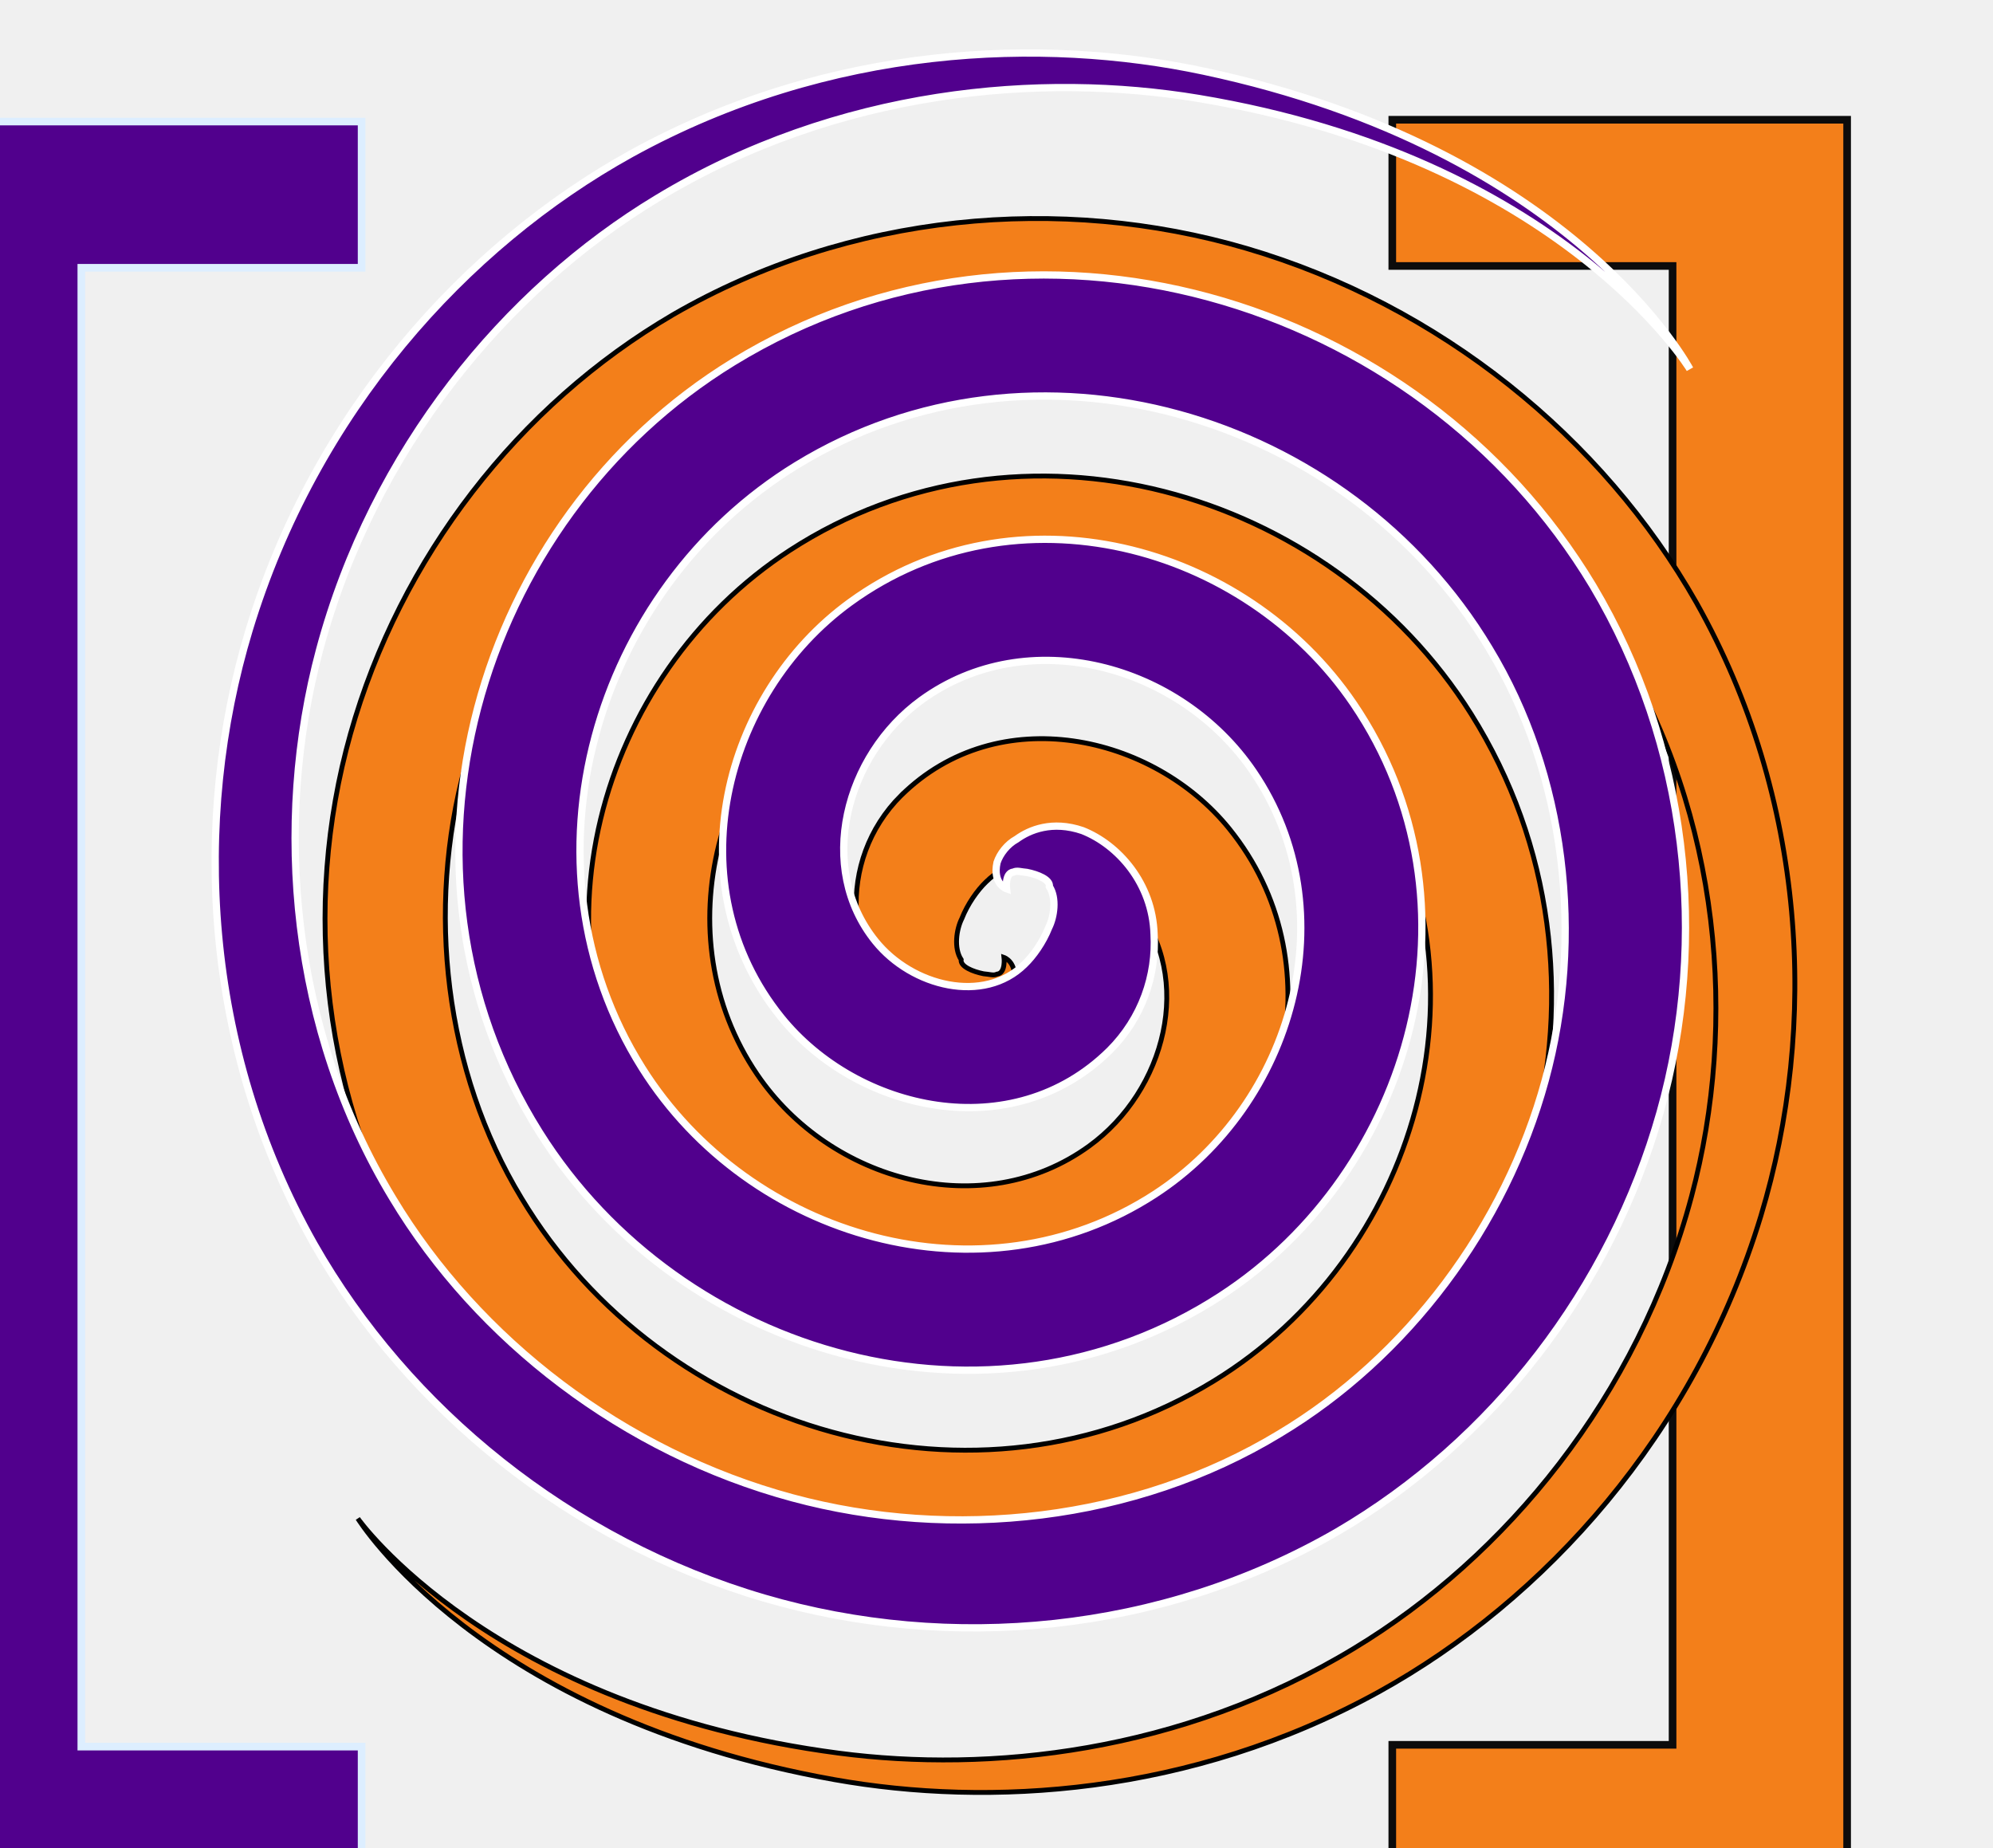
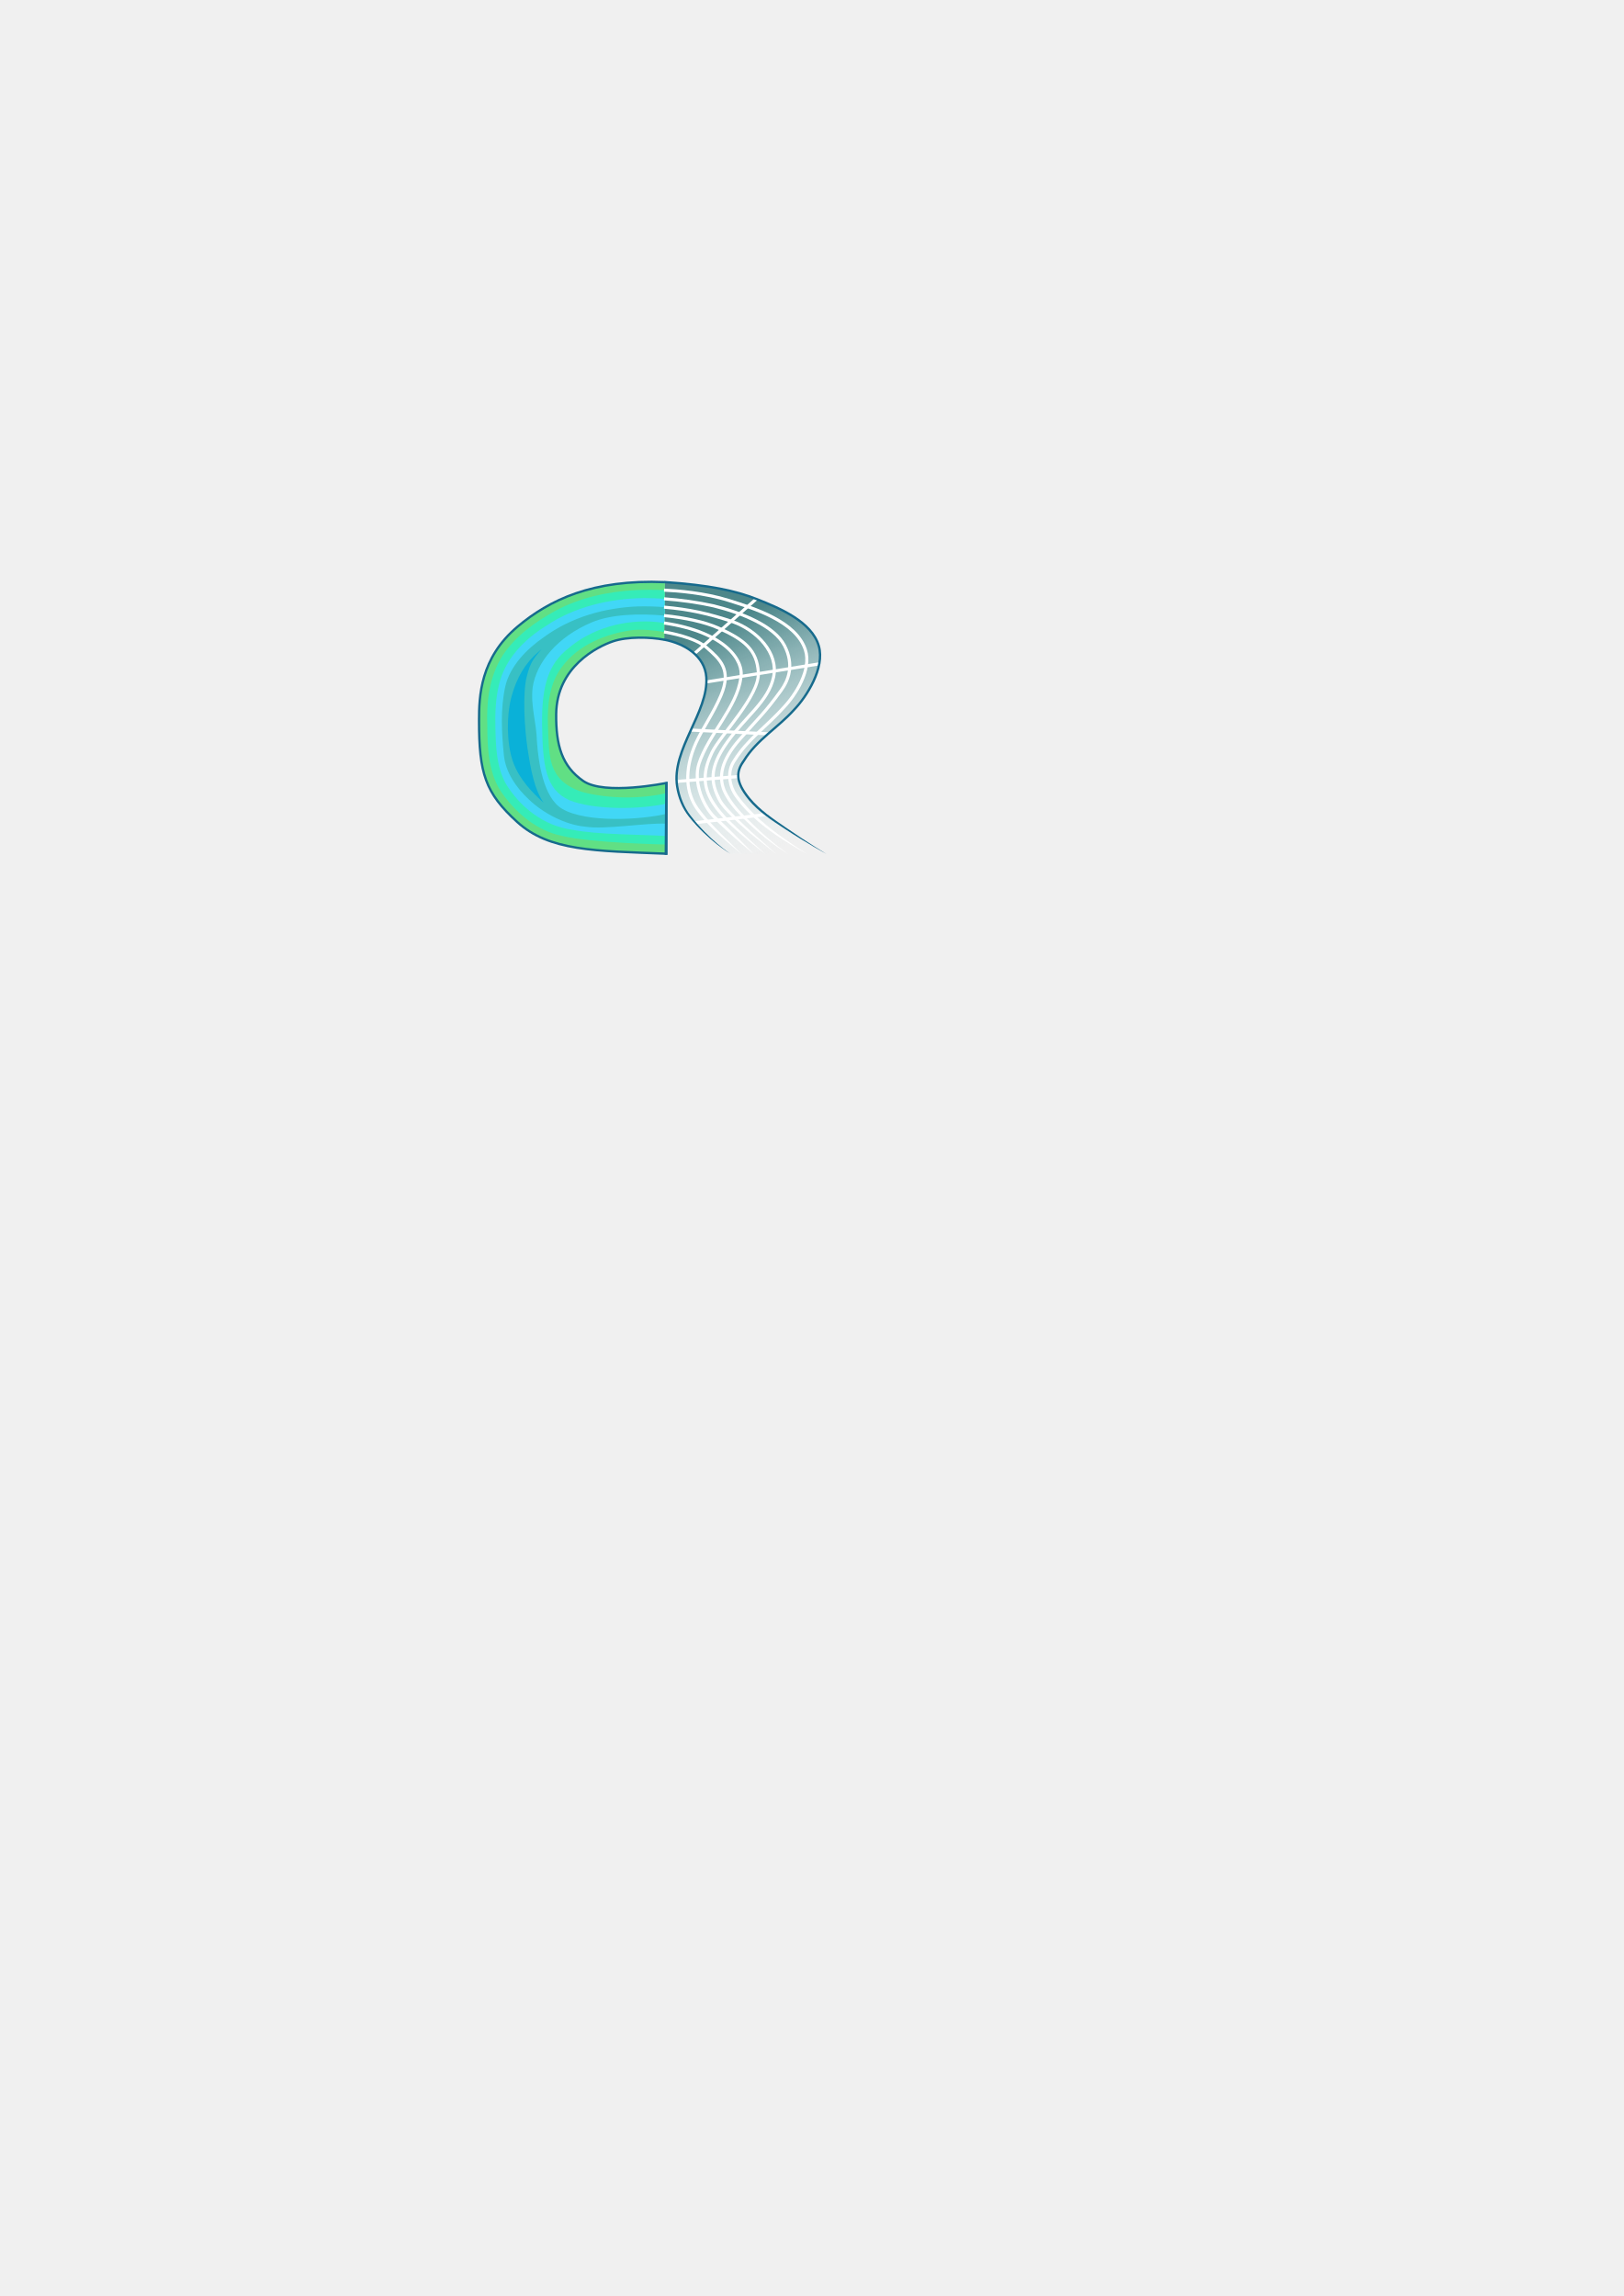
- <svg xmlns="http://www.w3.org/2000/svg" width="69.219mm" height="64.172mm" viewBox="0 0 69.219 64.172" version="1.1" id="svg1">
+ <svg xmlns="http://www.w3.org/2000/svg" xmlns:xlink="http://www.w3.org/1999/xlink" width="210mm" height="297mm" viewBox="0 0 210 297" version="1.1" id="svg1">
  <defs id="defs1">
-     </defs>
-   <g id="layer1" transform="translate(-87.57002,-110.6536)">
-     <text xml:space="preserve" style="font-style:normal;font-variant:normal;font-weight:normal;font-stretch:normal;font-size:50.8px;font-family:Papyrus;-inkscape-font-specification:'Papyrus, Normal';font-variant-ligatures:normal;font-variant-caps:normal;font-variant-numeric:normal;font-variant-east-asian:normal;fill:#000000;stroke-width:0.265" x="91.337" y="130.171" id="text3">
-       <tspan id="tspan3" style="stroke-width:0.265" x="91.337" y="130.171" />
-     </text>
-     <text xml:space="preserve" style="font-style:normal;font-variant:normal;font-weight:normal;font-stretch:normal;font-size:50.8px;font-family:Papyrus;-inkscape-font-specification:'Papyrus, Normal';font-variant-ligatures:normal;font-variant-caps:normal;font-variant-numeric:normal;font-variant-east-asian:normal;fill:#f37f1a;fill-opacity:1;stroke:#0b0b0b;stroke-width:0.265;stroke-opacity:0.996" x="134.16" y="165.184" id="text2">
-       <tspan id="tspan2" style="font-style:normal;font-variant:normal;font-weight:normal;font-stretch:normal;font-size:70.556px;font-family:Papyrus;-inkscape-font-specification:'Papyrus, Normal';font-variant-ligatures:normal;font-variant-caps:normal;font-variant-numeric:normal;font-variant-east-asian:normal;fill:#f37f1a;fill-opacity:1;stroke:#0b0b0b;stroke-width:0.265;stroke-opacity:0.996" x="134.16" y="165.184">]</tspan>
-     </text>
-     <path style="fill:#f37f1a;fill-opacity:1;fill-rule:nonzero;stroke:#000000;stroke-width:0.2;stroke-linecap:round;stroke-dasharray:none;stroke-dashoffset:0;stroke-opacity:0.996" id="path3" d="m 89.543,120.155 c -0.955,1.647 -1.068,3.514 -0.535,5.121 0.607,2.009 2.383,3.185 3.962,3.366 1.311,0.087 2.117,-0.531 2.533,-1.045 0.319,-0.303 0.511,-0.762 0.531,-1.141 -0.044,-0.902 -0.658,-0.945 -0.658,-0.945 0,0 0.245,0.61 -0.102,0.741 -0.124,0.106 -0.29,0.082 -0.542,0.129 -0.439,0.028 -1.008,-0.037 -1.041,-0.325 -0.422,-0.377 -0.513,-1.156 -0.412,-1.644 0.072,-0.633 0.312,-1.291 0.577,-1.726 0,0 1.3e-5,-2e-5 1.3e-5,-2e-5 1.184,-2.018 4.233,-2.089 6.184,-0.668 3.151,2.295 3.198,7.074 0.746,10.101 -3.414,4.214 -9.934,4.203 -14.003,0.691 -5.251,-4.532 -5.166,-12.8 -0.578,-17.897 5.649,-6.275 15.671,-6.11 21.787,-0.436 7.292,6.766 7.043,18.544 0.275,25.675 -7.882,8.305 -21.419,7.97 -29.562,0.104 -9.3e-5,-9e-5 -1.86e-4,-1.8e-4 -2.79e-4,-2.7e-4 -4.413,-4.226 -6.883,-10.485 -6.854,-16.633 0.027,-6.25 2.543,-12.509 6.818,-16.924 4.832,-5.048 11.9,-7.775 18.735,-7.764 7.215,0.01 14.237,2.931 19.157,7.681 5.861,5.613 8.77,13.629 8.777,21.073 0.009,8.575 -3.574,16.373 -8.635,21.635 0,0 -10e-6,0 -10e-6,0 -5.776,6.023 -13.217,8.855 -19.412,9.673 -14.336,1.893 -21.682,-4.215 -21.682,-4.215 0,0 6.973,6.595 21.802,5.317 6.425,-0.553 14.33,-3.144 20.753,-9.314 0,0 0,0 0,-1e-5 5.628,-5.422 9.837,-13.638 10.147,-23.046 0.269,-8.203 -2.642,-17.151 -9.125,-23.771 -5.501,-5.578 -13.388,-9.116 -21.725,-9.313 -7.975,-0.185 -16.203,2.818 -22.141,8.764 -5.216,5.272 -8.288,12.598 -8.387,20.16 -0.096,7.483 2.847,14.97 8.299,20.274 1.14e-4,1.1e-4 2.28e-4,2.2e-4 3.42e-4,3.3e-4 10.056,9.713 26.809,10.124 36.662,-0.258 8.593,-9.054 8.904,-24.056 -0.501,-32.782 -8.052,-7.471 -21.308,-7.681 -28.904,0.755 -6.348,7.051 -6.455,18.57 1.027,25.027 6.049,5.221 15.849,5.221 21.155,-1.329 4.09,-5.049 3.975,-13.165 -1.687,-17.29 -4.038,-2.942 -10.59,-2.679 -13.44,2.18 0,0 -5.5e-5,1e-4 -5.5e-5,1e-4 z" transform="matrix(0.8128117,0.2177922,-0.2177922,0.8128117,72.253,21.11575)" />
-     <path style="fill:#51008d;fill-opacity:1;fill-rule:nonzero;stroke:#ffffff;stroke-width:0.3;stroke-linecap:round;stroke-dasharray:none;stroke-dashoffset:0;stroke-opacity:1" id="path4" d="m 89.543,120.155 c -0.955,1.647 -1.068,3.514 -0.535,5.121 0.607,2.009 2.383,3.185 3.962,3.366 1.311,0.087 2.117,-0.531 2.533,-1.045 0.319,-0.303 0.511,-0.762 0.531,-1.141 -0.044,-0.902 -0.658,-0.945 -0.658,-0.945 0,0 0.245,0.61 -0.102,0.741 -0.124,0.106 -0.29,0.082 -0.542,0.129 -0.439,0.028 -1.008,-0.037 -1.041,-0.325 -0.422,-0.377 -0.513,-1.156 -0.412,-1.644 0.072,-0.633 0.312,-1.291 0.577,-1.726 0,0 1.3e-5,-2e-5 1.3e-5,-2e-5 1.184,-2.018 4.233,-2.089 6.184,-0.668 3.151,2.295 3.198,7.074 0.746,10.101 -3.414,4.214 -9.934,4.203 -14.003,0.691 -5.251,-4.532 -5.166,-12.8 -0.578,-17.897 5.649,-6.275 15.671,-6.11 21.787,-0.436 7.292,6.766 7.043,18.544 0.275,25.675 -7.882,8.305 -21.419,7.97 -29.562,0.104 -9.3e-5,-9e-5 -1.86e-4,-1.8e-4 -2.79e-4,-2.7e-4 -4.413,-4.225 -6.883,-10.485 -6.853,-16.633 0.028,-6.249 2.544,-12.507 6.819,-16.921 4.83,-5.044 11.895,-7.771 18.732,-7.758 7.206,0.012 14.227,2.929 19.147,7.683 5.846,5.602 8.76,13.609 8.764,21.062 0.006,8.537 -3.554,16.334 -8.635,21.611 0,0 -1e-5,0 -1e-5,0 -6.062,6.318 -13.982,9.133 -20.511,9.769 -15.135,1.474 -22.485,-5.541 -22.485,-5.541 0,0 6.927,7.507 22.57,6.684 6.768,-0.356 15.181,-2.913 21.934,-9.404 -1e-5,0 0,0 0,0 5.657,-5.455 9.841,-13.689 10.147,-23.069 0.267,-8.226 -2.66,-17.172 -9.138,-23.782 -5.51,-5.584 -13.402,-9.116 -21.735,-9.311 -7.982,-0.184 -16.209,2.825 -22.143,8.769 -5.217,5.275 -8.287,12.602 -8.386,20.162 -0.095,7.484 2.848,14.971 8.3,20.274 1.14e-4,1.1e-4 2.28e-4,2.2e-4 3.42e-4,3.3e-4 10.056,9.713 26.809,10.124 36.662,-0.258 8.593,-9.054 8.904,-24.056 -0.501,-32.782 -8.052,-7.471 -21.308,-7.681 -28.904,0.755 -6.348,7.051 -6.455,18.57 1.027,25.027 6.049,5.221 15.849,5.221 21.155,-1.329 4.09,-5.049 3.975,-13.165 -1.687,-17.29 -4.038,-2.942 -10.59,-2.679 -13.44,2.18 0,0 -5.5e-5,9e-5 -5.5e-5,9e-5 z" transform="matrix(-0.8128117,-0.2177922,0.2177922,-0.8128117,172.7146,264.309)" />
-     <text xml:space="preserve" style="font-size:3.175px;fill:#51008d;fill-opacity:1;stroke:#ddeeff;stroke-width:0.265;stroke-dasharray:none;stroke-opacity:1" x="78.676" y="165.253" id="text1">
-       <tspan id="tspan1" style="font-style:normal;font-variant:normal;font-weight:normal;font-stretch:normal;font-size:70.556px;font-family:Papyrus;-inkscape-font-specification:'Papyrus, Normal';font-variant-ligatures:normal;font-variant-caps:normal;font-variant-numeric:normal;font-variant-east-asian:normal;fill:#51008d;fill-opacity:1;stroke:#ddeeff;stroke-width:0.265;stroke-dasharray:none;stroke-opacity:1" x="78.676" y="165.253">[</tspan>
-     </text>
+     <linearGradient id="linearGradient11">
+       <stop style="stop-color:#4d878a;stop-opacity:1;" offset="0.135" id="stop11" />
+       <stop style="stop-color:#d4f2f5;stop-opacity:0;" offset="1" id="stop12" />
+     </linearGradient>
+     <marker markerWidth="1.05" markerHeight="2" refX="0" refY="0" orient="auto-start-reverse" id="SerifCap" viewBox="0 0 1.05 2" style="overflow:visible" preserveAspectRatio="xMidYMid">
+       <path id="path104971" style="fill:context-stroke;stroke-linecap:butt" d="M 0,-1 H 0.585 C 1.33,-1 1.7,-1.6 2,-2 V 2 C 1.7,1.6 1.33,1 0.585,1 H 0 L -0.1,0 Z" transform="scale(0.5)" />
+     </marker>
+     <linearGradient xlink:href="#linearGradient11" id="linearGradient12" x1="86.277" y1="78.894" x2="100.183" y2="110.281" gradientUnits="userSpaceOnUse" spreadMethod="pad" />
+   </defs>
+   <g id="layer1">
+     <path d="m 85.883,82.741 c 2.73,0.513 5.278,2.155 5.468,4.849 0.319,4.513 -4.531,9.355 -3.774,14.118 0.474,2.983 1.568,4.408 6.887,8.733 l 12.413,0.016 c -2.905,-1.754 -8.15,-4.888 -9.986,-7.142 -1.836,-2.254 -1.683,-3.548 -0.664,-4.947 1.626,-2.649 4.426,-4.27 6.474,-6.562 1.614,-1.672 4,-5.394 3.201,-8.225 -0.907,-3.217 -5.215,-4.968 -7.984,-6.068 -2.769,-1.1 -6.163,-1.833 -11.967,-2.22 z" id="path11" style="fill:url(#linearGradient12);fill-opacity:1" />
+     <path id="text1" style="font-size:50.8px;font-family:Skia;-inkscape-font-specification:'Skia, Normal';fill:#61df84;fill-opacity:1;stroke:#166a8c;stroke-width:0.299;stroke-dasharray:none;stroke-dashoffset:0;stroke-opacity:1" d="m 86,75.304 c -9.372,-0.4 -14.964,2.305 -19.081,5.769 -4.822,4.058 -4.965,9.038 -4.965,12.136 0,6.814 0.797,9.36 4.947,13.125 4.15,3.766 9.955,3.726 19.293,4.099 v -9.153 c 0,0 -8.003,1.651 -10.758,-0.254 -2.755,-1.905 -3.545,-4.608 -3.504,-8.654 0.063,-6.145 5.368,-8.733 7.307,-9.398 1.939,-0.665 4.849,-0.569 6.692,-0.222" />
+     <path id="path4" style="font-size:50.8px;font-family:Skia;-inkscape-font-specification:'Skia, Normal';fill:#35ecb8;fill-opacity:1;stroke:none;stroke-width:0.199;stroke-linecap:round;stroke-linejoin:miter;stroke-dasharray:2.393, 2.393;stroke-dashoffset:0;stroke-opacity:1;marker-end:url(#SerifCap)" d="m 85.967,76.336 c -1.211,-0.052 -2.51,-0.057 -3.735,-5.17e-4 -3.596,0.185 -7.241,0.959 -10.44,2.699 -2.595,1.421 -5.104,3.234 -6.761,5.727 -1.74,2.694 -2.137,5.99 -2.005,9.131 -5.7e-4,3.051 0.187,6.452 2.077,8.935 1.81,2.48 4.429,4.655 7.546,5.291 3.822,0.949 13.545,1.126 13.545,1.126 0,0 -0.026,-5.361 0,-6.659 -3.241,0.793 -7.611,0.764 -10.934,-0.153 -4.525,-1.506 -4.23,-4.724 -4.39,-8.632 -0.093,-2.603 0.178,-5.388 1.807,-7.53 2.119,-2.86 5.661,-4.294 9.095,-4.761 1.12,-0.117 2.612,-0.017 4.11,0.235" />
+     <path style="font-size:50.8px;font-family:Skia;-inkscape-font-specification:'Skia, Normal';fill:#ffffff;stroke:none;stroke-width:0.2;stroke-dasharray:none;fill-rule:nonzero;fill-opacity:1" d="m 95.092,103.117 c 1.783,2.453 4.183,4.214 6.087,5.442 1.892,1.221 3.207,1.91 3.207,1.91 0,0 -1.266,-0.778 -3.094,-2.077 -1.843,-1.31 -4.146,-3.118 -5.876,-5.51 -2e-5,-3e-5 -4e-5,-5e-5 -4.41e-4,-6e-4 -0.936,-1.282 -1.194,-3.122 -0.234,-4.439 a 3.086,3.086 0 0 1 0.005,-0.006 11.227,11.227 0 0 1 0.004,-0.007 c 1.612,-2.626 4.203,-4.421 6.256,-6.719 1.638,-1.696 3.776,-5.058 2.907,-7.71 -1.256,-3.836 -6.803,-5.499 -10.001,-6.508 -3.223,-1.017 -6.776,-1.281 -8.461,-1.354 l -0.017,0.4 c 1.672,0.072 5.18,0.333 8.358,1.336 3.202,1.011 8.559,2.642 9.741,6.251 0.799,2.439 -1.224,5.661 -2.82,7.314 -2.037,2.28 -4.663,4.11 -6.304,6.782 l 0.009,-0.013 c -1.079,1.482 -0.786,3.513 0.234,4.91 2.1e-5,3e-5 4.2e-5,6e-5 6.2e-5,9e-5 z" id="path27" />
+     <path style="font-size:50.8px;font-family:Skia;-inkscape-font-specification:'Skia, Normal';fill:#ffffff;stroke:none;stroke-width:0.2;stroke-dasharray:none;fill-rule:nonzero;fill-opacity:1" d="m 85.85,81.942 c 2.208,0.372 4.383,1.073 5.396,1.966 1.758,1.55 3.179,2.761 1.806,5.996 -0.968,2.28 -2.424,4.331 -3.223,6.115 -1.619,3.617 -1.3,6.651 0.2,8.735 0,0 5.7e-5,8e-5 5.7e-5,8e-5 1.2,1.663 2.748,3.054 3.895,4.047 1.159,1.003 1.945,1.653 1.945,1.653 0,0 -0.72,-0.725 -1.809,-1.8 -1.077,-1.063 -2.545,-2.516 -3.706,-4.133 0,0 -5.7e-5,-8e-5 -5.6e-5,-8e-5 -1.396,-1.94 -1.732,-4.827 -0.159,-8.338 0.785,-1.753 2.247,-3.815 3.226,-6.122 1.496,-3.524 -0.16,-4.91 -1.91,-6.452 -1.08,-0.953 -3.366,-1.686 -5.594,-2.061 z" id="path13" />
+     <path id="path15" style="font-size:50.8px;font-family:Skia;-inkscape-font-specification:'Skia, Normal';fill:#41d7f6;fill-opacity:1;stroke:none;stroke-width:0.199;stroke-linecap:round;stroke-linejoin:miter;stroke-dasharray:2.393, 2.393;stroke-dashoffset:0;stroke-opacity:1" d="m 85.973,77.458 c -0.872,-0.06 -1.831,-0.092 -2.688,-0.096 -4.437,0.068 -8.951,1.098 -12.668,3.605 -2.82,1.744 -5.355,4.329 -6.09,7.661 -0.421,1.698 -0.501,3.656 -0.454,5.476 0.056,2.438 0.122,4.936 1.289,7.171 1.836,3.097 4.957,5.558 8.586,6.048 3.366,0.674 8.814,0.603 12.246,0.825 -0.075,-1.393 0.015,-2.806 0,-4.209 -3.217,0.785 -9.356,0.876 -12.544,-0.424 -3.114,-1.373 -3.458,-4.543 -3.537,-9.754 -0.078,-5.211 0.908,-7.879 3.288,-9.808 3.147,-2.717 7.49,-3.89 11.596,-3.492 0.308,0.035 0.65,0.084 0.943,0.127" />
+     <path style="font-size:50.8px;font-family:Skia;-inkscape-font-specification:'Skia, Normal';fill:#ffffff;fill-rule:nonzero;stroke:none;stroke-width:0.2;stroke-dasharray:none;fill-opacity:1" d="m 93.445,102.261 c 0.83,1.922 2.448,3.41 3.762,4.612 0,0 10e-7,0 10e-7,0 2.532,2.327 4.714,3.593 4.714,3.593 0,0 -2.087,-1.412 -4.515,-3.802 0,0 0,0 0,0 -1.266,-1.251 -2.823,-2.747 -3.594,-4.56 0,0 -3.3e-5,-7e-5 0.003,0.008 -0.621,-1.652 -0.426,-3.575 2.028,-6.365 2.481,-2.822 3.165,-3.321 5.352,-6.332 0.95,-1.301 1.797,-3.386 0.442,-6 -1.357,-2.619 -5.558,-4.311 -9.304,-5.239 -2.056,-0.452 -4.254,-0.767 -6.437,-0.917 l -0.027,0.399 c 2.164,0.149 4.342,0.461 6.373,0.907 3.708,0.918 7.776,2.595 9.04,5.034 1.266,2.443 0.475,4.369 -0.41,5.58 -2.17,2.989 -2.834,3.467 -5.329,6.303 -2.522,2.867 -2.782,4.963 -2.099,6.778 0,0 3.6e-5,9e-5 3.6e-5,9e-5 z" id="path28" />
+     <path style="font-size:50.8px;font-family:Skia;-inkscape-font-specification:'Skia, Normal';fill:#ffffff;stroke:none;stroke-width:0.2;stroke-dasharray:none;fill-rule:nonzero;fill-opacity:1" d="m 85.854,80.786 c 7.889,1.165 10.203,4.814 9.757,6.89 a 2.231,2.231 0 0 1 -0.002,0.008 6.392,6.392 0 0 1 -0.001,0.009 c -0.463,3.679 -4.159,7.207 -5.397,11.025 -0.802,2.472 0.572,5.938 2.407,7.461 l -0.009,-0.008 c 0,0 2.4e-5,2e-5 2.4e-5,2e-5 0.848,0.79 1.622,1.509 2.39,2.191 0,0 0,0 10e-7,0 1.389,1.234 2.481,2.094 2.481,2.094 0,0 -0.969,-0.979 -2.282,-2.304 0,0 0,0 0,0 -0.682,-0.689 -1.505,-1.518 -2.316,-2.274 0,0 -2.4e-5,-2e-5 -0.004,-0.004 a 4.373,4.373 0 0 1 -0.004,-0.004 c -1.718,-1.426 -3.027,-4.734 -2.282,-7.029 1.214,-3.74 4.936,-7.306 5.414,-11.099 l -0.003,0.017 c 0.518,-2.41 -2.101,-6.19 -10.09,-7.369 z" id="path14" />
+     <path id="path6" style="font-size:50.8px;font-family:Skia;-inkscape-font-specification:'Skia, Normal';fill:#38c0c4;fill-opacity:1;stroke:none;stroke-width:0.2;stroke-linecap:round;stroke-linejoin:miter;stroke-dasharray:2.4, 2.4;stroke-dashoffset:0;stroke-opacity:1" d="m 85.954,78.54 c -1.091,-0.09 -2.262,-0.126 -3.376,-0.1 h -5.17e-4 c -4.349,0.151 -8.74,1.408 -12.226,3.974 -2.242,1.53 -4.432,3.791 -5.012,6.435 -0.63,2.9 -0.461,5.933 -0.167,8.865 0.225,2.193 1.588,4.17 3.182,5.654 1.807,1.781 4.779,3.336 7.299,3.561 2.626,0.426 7.89,-0.525 10.54,-0.38 -0.01,-0.585 -0.004,-0.69 0,-1.275 -3.363,0.789 -10.36,1.178 -13.474,-0.639 -2.458,-1.439 -3.083,-6.068 -3.274,-8.694 -0.048,-2.477 -0.844,-4.555 -0.556,-7.02 0.482,-3.231 3.192,-6.532 7.644,-8.417 2.441,-1.033 6.105,-1.189 9.433,-0.868 z" />
+     <path style="font-size:50.8px;font-family:Skia;-inkscape-font-specification:'Skia, Normal';fill:#ffffff;fill-rule:nonzero;stroke:none;stroke-width:0.2;stroke-dasharray:none;fill-opacity:1" d="m 92.835,103.462 c 0.406,0.798 1.047,1.428 1.63,2.011 0.851,0.858 1.743,1.64 2.528,2.303 1.972,1.585 3.389,2.687 3.389,2.687 0,0 -1.328,-1.209 -3.223,-2.879 -0.749,-0.694 -1.611,-1.508 -2.428,-2.369 -0.569,-0.603 -1.179,-1.211 -1.538,-1.933 0,0 -2.8e-5,-6e-5 -2.9e-5,-6e-5 -1.008,-2.002 -1.349,-3.834 1.031,-7.167 2.385,-3.341 5.305,-5.238 6.015,-8.462 0.722,-3.28 -2.231,-6.281 -5.389,-7.417 -3.137,-1.056 -5.731,-1.629 -8.95,-1.895 l -0.033,0.399 c 3.182,0.262 5.745,0.828 8.851,1.874 3.027,1.089 5.795,3.932 5.13,6.953 -0.678,3.078 -3.53,4.925 -5.95,8.316 -2.483,3.478 -2.128,5.464 -1.063,7.579 0,0 3.4e-5,7e-5 3.4e-5,7e-5 z" id="path29" />
+     <path style="font-size:50.8px;font-family:Skia;-inkscape-font-specification:'Skia, Normal';fill:#ffffff;stroke:none;stroke-width:0.2;stroke-dasharray:none;fill-rule:nonzero;fill-opacity:1" d="m 85.864,79.829 c 2.729,0.263 5.276,0.852 6.867,1.552 3.548,1.563 4.958,2.867 5.149,5.585 0.207,2.943 -4.898,8.02 -5.978,10.287 -1.079,2.264 -1.379,4.316 0.169,6.739 0,0 4.7e-5,8e-5 4.7e-5,8e-5 1.096,1.71 2.787,3.096 4.003,4.139 l 0,0 c 0.798,0.685 1.508,1.255 2.016,1.654 l 0,0 c 0.271,0.213 0.484,0.376 0.636,0.492 l 0,0 c 0.078,0.059 0.136,0.103 0.178,0.134 l 0,0 0,0 c 0.021,0.015 0.038,0.027 0.048,0.035 0,0 0,0 0,0 0.011,0.008 0.016,0.013 0.018,0.014 0,0 0,0 0,0 0,0 0,0 0,0 0,0 0,0 0,0 0,0 0,0 0,0 0,0 0,0 0,0 0,0 0,0 0,0 1.13e-4,9e-5 9.7e-5,8e-5 9.7e-5,8e-5 0,0 1.6e-5,10e-6 -9.6e-5,-8e-5 0,0 0,0 0,0 0,0 0,0 0,0 0,0 0,0 0,0 0,0 -1e-6,0 -1e-6,0 0,0 0,0 0,0 0,0 0,0 0,0 -0.001,-8.9e-4 -0.007,-0.006 -0.017,-0.014 0,0 0,0 0,0 -0.01,-0.009 -0.026,-0.022 -0.044,-0.04 l 0,0 0,0 c -0.04,-0.035 -0.093,-0.082 -0.166,-0.148 l -10e-7,0 c -0.144,-0.129 -0.341,-0.305 -0.598,-0.537 l 0,0 c -0.476,-0.431 -1.152,-1.049 -1.908,-1.769 l 0,0 c -1.157,-1.102 -2.792,-2.547 -3.828,-4.175 0,0 -4.3e-5,-6e-5 -4.3e-5,-6e-5 -1.447,-2.265 -1.182,-4.175 -0.145,-6.352 1.036,-2.173 6.236,-7.356 6.016,-10.487 -0.205,-2.914 -1.778,-4.333 -5.387,-5.923 -1.642,-0.723 -4.236,-1.319 -6.99,-1.584 z" id="path16" />
+     <path id="path7" style="font-size:50.8px;font-family:Skia;-inkscape-font-specification:'Skia, Normal';fill:#0ab1d8;fill-opacity:1;stroke:none;stroke-width:0.199;stroke-linecap:round;stroke-linejoin:miter;stroke-dasharray:2.393, 2.393;stroke-dashoffset:0;stroke-opacity:1" d="m 69.658,84.309 c -1.753,1.475 -2.865,3.404 -3.514,5.843 -0.648,2.439 -0.63,5.956 0.181,8.323 0.811,2.367 2.704,4.22 3.984,5.37 -1.19,-1.711 -1.661,-4.263 -2.075,-6.992 -0.415,-2.729 -0.647,-7.11 -0.122,-9.27 0.525,-2.16 1.065,-2.523 1.914,-3.59 z" />
+     <path style="fill:none;fill-opacity:1;stroke:#ffffff;stroke-width:0.4;stroke-linecap:round;stroke-linejoin:miter;stroke-dasharray:none;stroke-dashoffset:0;stroke-opacity:1" d="m 89.953,84.422 7.789,-6.882" id="path18" />
+     <path style="fill:none;fill-opacity:1;stroke:#ffffff;stroke-width:0.4;stroke-linecap:round;stroke-linejoin:miter;stroke-dasharray:none;stroke-dashoffset:0;stroke-opacity:1" d="M 91.521,88.19 105.848,85.889" id="path19" />
+     <path style="fill:none;fill-opacity:1;stroke:#ffffff;stroke-width:0.4;stroke-linecap:round;stroke-linejoin:miter;stroke-dasharray:none;stroke-dashoffset:0;stroke-opacity:1" d="m 89.418,94.441 9.858,0.478" id="path20" />
+     <path style="fill:none;fill-opacity:1;stroke:#ffffff;stroke-width:0.4;stroke-linecap:round;stroke-linejoin:miter;stroke-dasharray:none;stroke-dashoffset:0;stroke-opacity:1" d="m 87.559,101.076 7.808,-0.611" id="path21" />
+     <path style="fill:none;fill-opacity:1;stroke:#ffffff;stroke-width:0.4;stroke-linecap:round;stroke-linejoin:miter;stroke-dasharray:none;stroke-dashoffset:0;stroke-opacity:1" d="m 89.956,106.413 9.123,-1.046" id="path22" />
+     <path style="font-size:50.8px;font-family:Skia;-inkscape-font-specification:'Skia, Normal';fill:#166a8c;fill-rule:nonzero;stroke:none;stroke-width:0.2;stroke-dasharray:none;fill-opacity:1" d="m 85.855,82.888 c 2.689,0.505 5.162,2.11 5.346,4.712 0.315,4.456 -4.538,9.312 -3.772,14.131 0,0 1.5e-5,9e-5 1.5e-5,9e-5 0.233,1.471 0.803,2.829 1.676,3.917 0,0 10e-7,0 10e-7,0 2.514,3.128 5.36,4.792 5.36,4.792 0,0 -2.755,-1.812 -5.161,-4.948 0,0 0,0 0,0 -0.821,-1.067 -1.351,-2.384 -1.578,-3.809 0,0 -1.4e-5,-9e-5 -1.4e-5,-9e-5 -0.748,-4.706 4.098,-9.535 3.775,-14.105 -0.197,-2.787 -2.818,-4.465 -5.59,-4.986 z" id="path12" />
+     <path style="fill:#bea520;fill-opacity:1;stroke:#166a8c;stroke-width:0.3;stroke-linecap:butt;stroke-linejoin:miter;stroke-dasharray:none;stroke-dashoffset:0;stroke-opacity:1" d="m 86.184,101.202 -0.074,9.367" id="path8" />
+     <path style="font-size:50.8px;font-family:Skia;-inkscape-font-specification:'Skia, Normal';fill:#166a8c;fill-rule:nonzero;stroke:none;stroke-width:0.2;stroke-dasharray:none;fill-opacity:1" d="m 96.776,103.41 c 1.309,1.603 3.14,2.768 4.647,3.756 0,0 0,0 0,0 3.047,2.002 5.456,3.291 5.456,3.291 0,0 -2.344,-1.406 -5.332,-3.475 0,0 0,0 0,0 -1.481,-1.027 -3.278,-2.21 -4.538,-3.761 0,0 -5.3e-5,-7e-5 -5.3e-5,-7e-5 -1.795,-2.204 -1.635,-3.424 -0.659,-4.764 a 7.002,7.002 0 0 1 0.004,-0.005 9.309,9.309 0 0 1 0.003,-0.005 c 1.614,-2.628 4.399,-4.237 6.454,-6.536 1.634,-1.692 4.059,-5.457 3.238,-8.37 -0.93,-3.297 -5.303,-5.067 -8.073,-6.167 -2.789,-1.108 -6.199,-1.842 -12.012,-2.23 l -0.02,0.299 c 5.794,0.387 9.173,1.118 11.921,2.21 2.768,1.1 7.01,2.832 7.895,5.97 0.776,2.751 -1.57,6.429 -3.169,8.085 -2.037,2.28 -4.851,3.913 -6.49,6.584 l 0.007,-0.01 c -1.063,1.459 -1.208,2.826 0.669,5.13 0,0 5.7e-5,7e-5 5.7e-5,7e-5 z" id="path1" />
  </g>
</svg>
